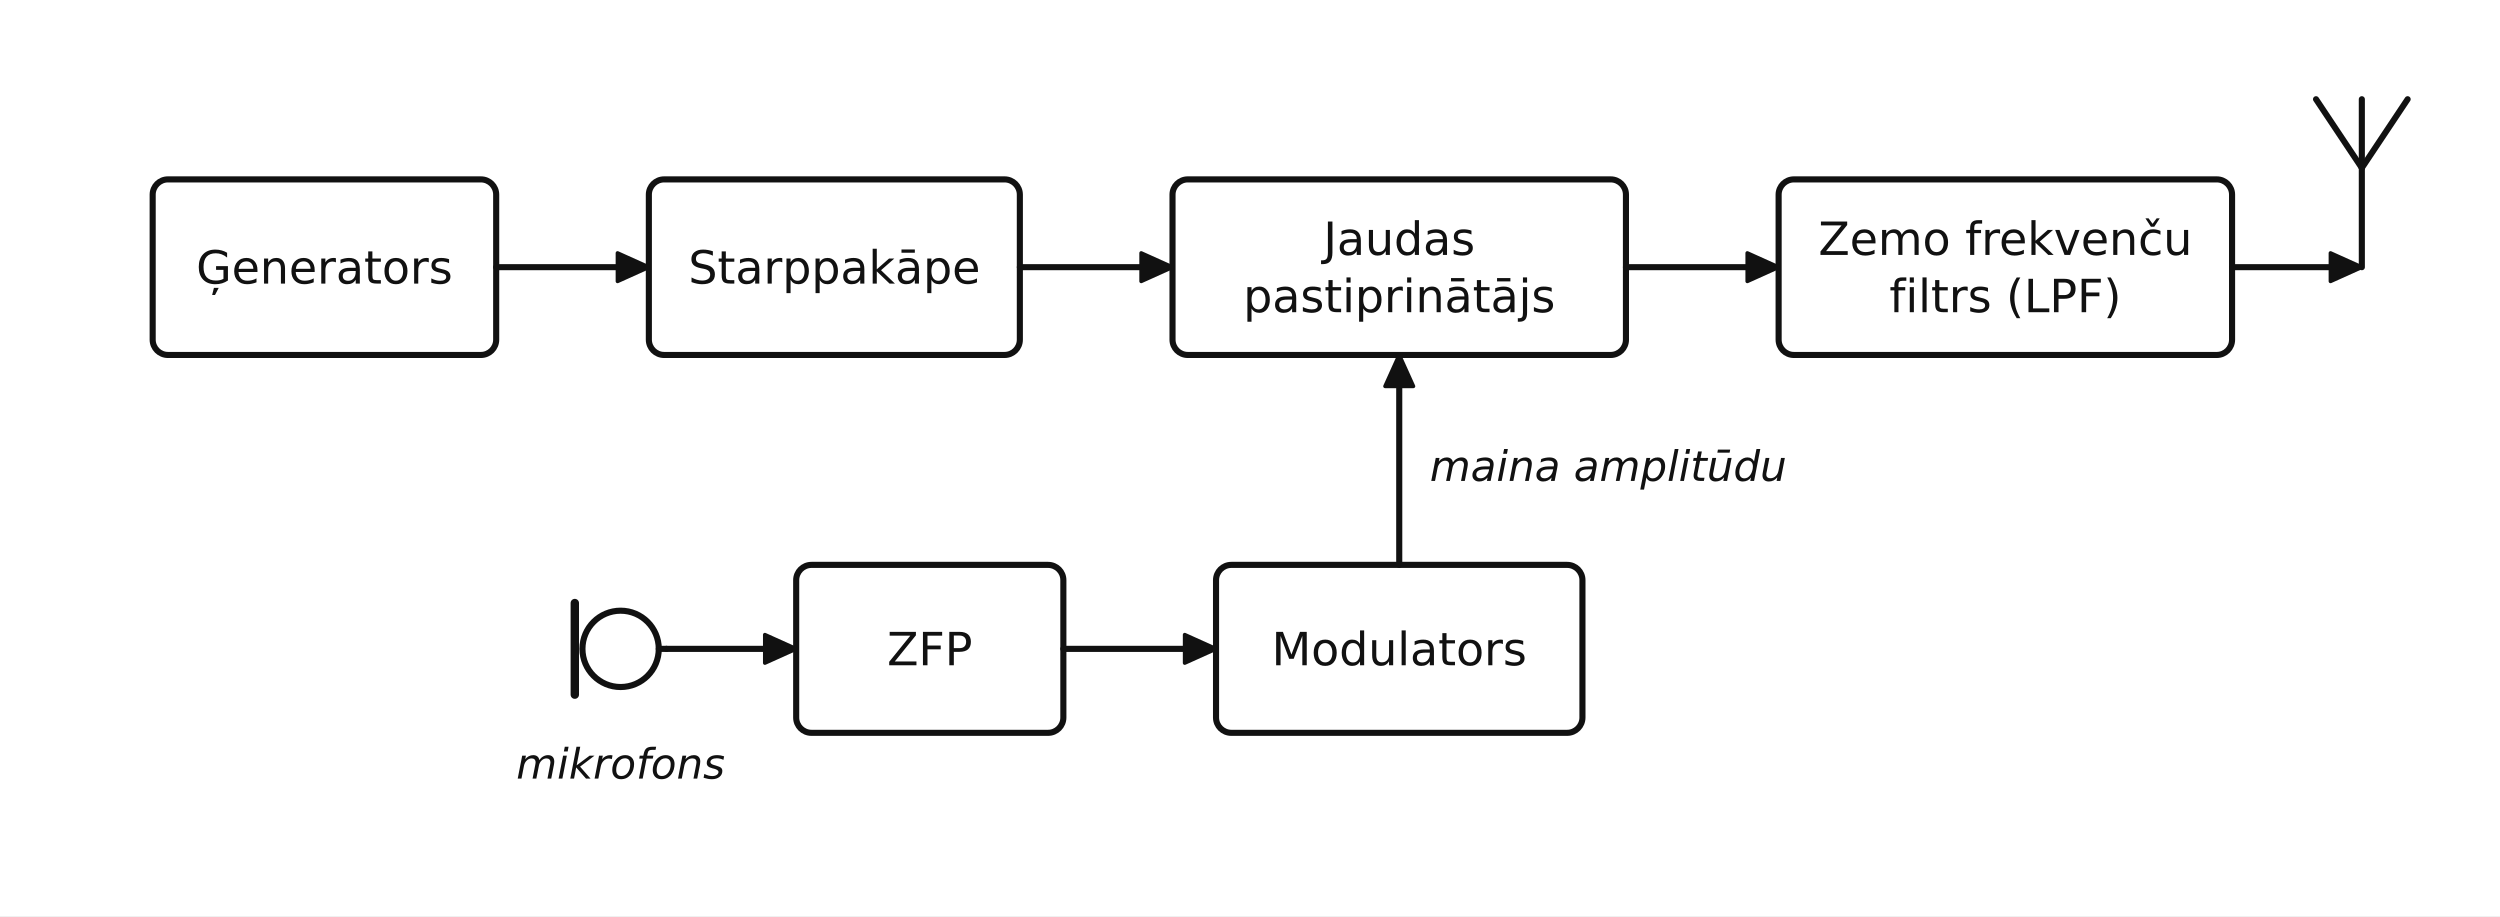
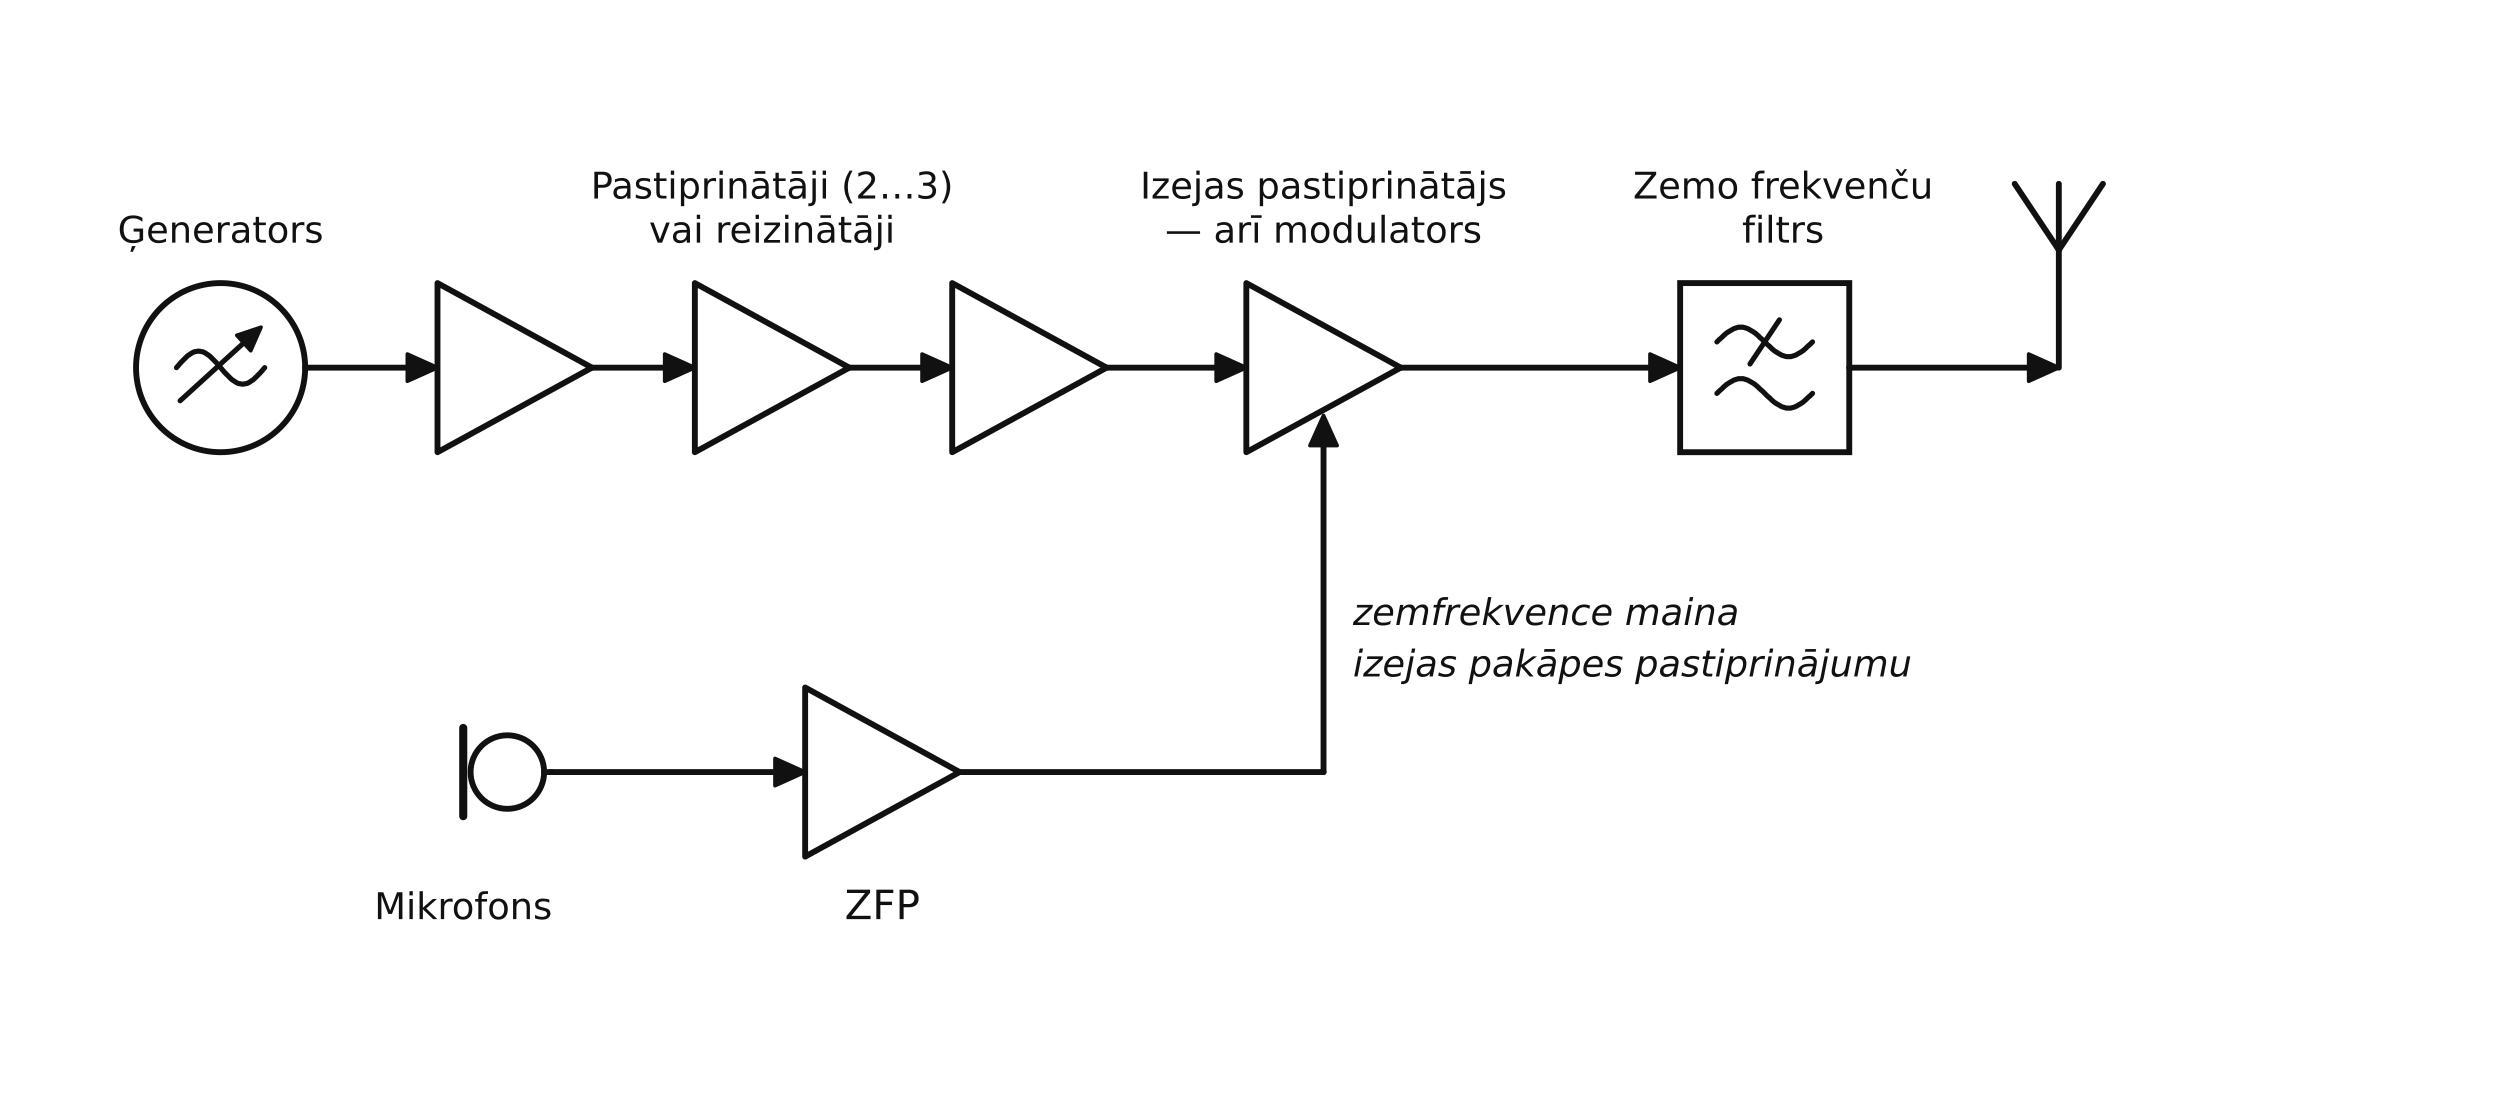
- <svg xmlns="http://www.w3.org/2000/svg" viewBox="0 0 655 240" width="655" height="240" font-family="DejaVu Sans, Arial, Helvetica, sans-serif">
-   <rect x="0" y="0" width="655" height="240" fill="white" />
-   <rect x="40.0" y="47.0" width="90.0" height="46.0" rx="4" fill="white" stroke="#111111" stroke-width="1.6" />
-   <text x="85.0" y="74.3" text-anchor="middle" font-size="12" fill="#111111">Ģenerators</text>
-   <line x1="130.0" y1="70.0" x2="164.6" y2="70.0" stroke="#111111" stroke-width="1.6" stroke-linecap="round" />
-   <polygon points="170.0,70.0 161.8,73.7 161.8,66.3" fill="#111111" stroke="#111111" stroke-width="1" stroke-linejoin="round" stroke-linecap="round" />
-   <rect x="170.0" y="47.0" width="97.2" height="46.0" rx="4" fill="white" stroke="#111111" stroke-width="1.6" />
-   <text x="218.6" y="74.3" text-anchor="middle" font-size="12" fill="#111111">Starppakāpe</text>
-   <line x1="267.2" y1="70.0" x2="301.8" y2="70.0" stroke="#111111" stroke-width="1.6" stroke-linecap="round" />
-   <polygon points="307.2,70.0 299.0,73.7 299.0,66.3" fill="#111111" stroke="#111111" stroke-width="1" stroke-linejoin="round" stroke-linecap="round" />
-   <rect x="307.2" y="47.0" width="118.8" height="46.0" rx="4" fill="white" stroke="#111111" stroke-width="1.6" />
-   <text x="366.6" y="66.8" text-anchor="middle" font-size="12" fill="#111111">Jaudas</text>
-   <text x="366.6" y="81.8" text-anchor="middle" font-size="12" fill="#111111">pastiprinātājs</text>
-   <line x1="426.0" y1="70.0" x2="460.6" y2="70.0" stroke="#111111" stroke-width="1.6" stroke-linecap="round" />
-   <polygon points="466.0,70.0 457.8,73.7 457.8,66.3" fill="#111111" stroke="#111111" stroke-width="1" stroke-linejoin="round" stroke-linecap="round" />
-   <rect x="466.0" y="47.0" width="118.8" height="46.0" rx="4" fill="white" stroke="#111111" stroke-width="1.6" />
-   <text x="525.4" y="66.8" text-anchor="middle" font-size="12" fill="#111111">Zemo frekvenču</text>
-   <text x="525.4" y="81.8" text-anchor="middle" font-size="12" fill="#111111">filtrs (LPF)</text>
-   <line x1="584.8" y1="70.0" x2="613.4" y2="70.0" stroke="#111111" stroke-width="1.6" stroke-linecap="round" />
-   <polygon points="618.8,70.0 610.6,73.7 610.6,66.3" fill="#111111" stroke="#111111" stroke-width="1" stroke-linejoin="round" stroke-linecap="round" />
-   <line x1="618.8" y1="70.0" x2="618.8" y2="26.0" stroke="#111111" stroke-width="1.6" stroke-linecap="round" />
-   <line x1="618.8" y1="44.0" x2="606.8" y2="26.0" stroke="#111111" stroke-width="1.6" stroke-linecap="round" />
-   <line x1="618.8" y1="44.0" x2="630.8" y2="26.0" stroke="#111111" stroke-width="1.6" stroke-linecap="round" />
-   <rect x="318.6" y="148.0" width="96.0" height="44.0" rx="4" fill="white" stroke="#111111" stroke-width="1.6" />
-   <text x="366.6" y="174.3" text-anchor="middle" font-size="12" fill="#111111">Modulators</text>
-   <line x1="366.6" y1="148.0" x2="366.6" y2="98.4" stroke="#111111" stroke-width="1.6" stroke-linecap="round" />
-   <polygon points="366.6,93.0 370.3,101.2 362.9,101.2" fill="#111111" stroke="#111111" stroke-width="1" stroke-linejoin="round" stroke-linecap="round" />
-   <rect x="208.6" y="148.0" width="70.0" height="44.0" rx="4" fill="white" stroke="#111111" stroke-width="1.6" />
-   <text x="243.6" y="174.3" text-anchor="middle" font-size="12" fill="#111111">ZFP</text>
-   <line x1="278.6" y1="170.0" x2="313.2" y2="170.0" stroke="#111111" stroke-width="1.6" stroke-linecap="round" />
-   <polygon points="318.6,170.0 310.4,173.7 310.4,166.3" fill="#111111" stroke="#111111" stroke-width="1" stroke-linejoin="round" stroke-linecap="round" />
-   <circle cx="162.6" cy="170.0" r="10.0" fill="white" stroke="#111111" stroke-width="1.6" />
-   <line x1="150.6" y1="158.0" x2="150.6" y2="182.0" stroke="#111111" stroke-width="2.2" stroke-linecap="round" />
-   <line x1="172.6" y1="170.0" x2="174.6" y2="170.0" stroke="#111111" stroke-width="1.6" stroke-linecap="round" />
-   <line x1="174.6" y1="170.0" x2="203.2" y2="170.0" stroke="#111111" stroke-width="1.6" stroke-linecap="round" />
-   <polygon points="208.6,170.0 200.4,173.7 200.4,166.3" fill="#111111" stroke="#111111" stroke-width="1" stroke-linejoin="round" stroke-linecap="round" />
-   <text x="162.6" y="204.0" text-anchor="middle" font-size="11" fill="#111111" font-style="italic">mikrofons</text>
-   <text x="374.6" y="126.0" text-anchor="start" font-size="11" fill="#111111" font-style="italic">maina amplitūdu</text>
+ <svg xmlns="http://www.w3.org/2000/svg" viewBox="0 0 680 300" width="680" height="300" font-family="DejaVu Sans, Arial, Helvetica, sans-serif">
+   <rect x="0" y="0" width="680" height="300" fill="white" />
+   <circle cx="60.0" cy="100.0" r="23.0" fill="white" stroke="#111111" stroke-width="1.6" />
+   <polyline points="48.0,100.0 48.6,99.3 49.2,98.6 49.8,98.0 50.4,97.4 51.0,96.8 51.6,96.4 52.2,96.0 52.8,95.7 53.4,95.6 54.0,95.5 54.6,95.6 55.2,95.7 55.8,96.0 56.4,96.4 57.0,96.8 57.6,97.4 58.2,98.0 58.8,98.6 59.4,99.3 60.0,100.0 60.6,100.7 61.2,101.4 61.8,102.0 62.4,102.6 63.0,103.2 63.6,103.6 64.2,104.0 64.8,104.3 65.4,104.4 66.0,104.5 66.6,104.4 67.2,104.3 67.8,104.0 68.4,103.6 69.0,103.2 69.6,102.6 70.2,102.0 70.8,101.4 71.4,100.7 72.0,100.0" fill="none" stroke="#111111" stroke-width="1.4" stroke-linejoin="round" stroke-linecap="round" />
+   <line x1="49.0" y1="109.0" x2="67.9" y2="91.8" stroke="#111111" stroke-width="1.4" stroke-linecap="round" />
+   <polygon points="71.0,89.0 68.2,95.4 64.4,91.2" fill="#111111" stroke="#111111" stroke-width="1" stroke-linejoin="round" stroke-linecap="round" />
+   <polygon points="119.0,77.0 119.0,123.0 161.0,100.0" fill="white" stroke="#111111" stroke-width="1.6" stroke-linejoin="round" stroke-linecap="round" />
+   <line x1="83.0" y1="100.0" x2="113.6" y2="100.0" stroke="#111111" stroke-width="1.6" stroke-linecap="round" />
+   <polygon points="119.0,100.0 110.8,103.7 110.8,96.3" fill="#111111" stroke="#111111" stroke-width="1" stroke-linejoin="round" stroke-linecap="round" />
+   <polygon points="189.0,77.0 189.0,123.0 231.0,100.0" fill="white" stroke="#111111" stroke-width="1.6" stroke-linejoin="round" stroke-linecap="round" />
+   <line x1="161.0" y1="100.0" x2="183.6" y2="100.0" stroke="#111111" stroke-width="1.6" stroke-linecap="round" />
+   <polygon points="189.0,100.0 180.8,103.7 180.8,96.3" fill="#111111" stroke="#111111" stroke-width="1" stroke-linejoin="round" stroke-linecap="round" />
+   <polygon points="259.0,77.0 259.0,123.0 301.0,100.0" fill="white" stroke="#111111" stroke-width="1.6" stroke-linejoin="round" stroke-linecap="round" />
+   <line x1="231.0" y1="100.0" x2="253.6" y2="100.0" stroke="#111111" stroke-width="1.6" stroke-linecap="round" />
+   <polygon points="259.0,100.0 250.8,103.7 250.8,96.3" fill="#111111" stroke="#111111" stroke-width="1" stroke-linejoin="round" stroke-linecap="round" />
+   <polygon points="339.0,77.0 339.0,123.0 381.0,100.0" fill="white" stroke="#111111" stroke-width="1.6" stroke-linejoin="round" stroke-linecap="round" />
+   <line x1="301.0" y1="100.0" x2="333.6" y2="100.0" stroke="#111111" stroke-width="1.6" stroke-linecap="round" />
+   <polygon points="339.0,100.0 330.8,103.7 330.8,96.3" fill="#111111" stroke="#111111" stroke-width="1" stroke-linejoin="round" stroke-linecap="round" />
+   <rect x="457.0" y="77.0" width="46.0" height="46.0" rx="0" fill="white" stroke="#111111" stroke-width="1.6" />
+   <polyline points="467.0,93.0 467.6,92.4 468.3,91.8 468.9,91.2 469.6,90.6 470.2,90.2 470.9,89.8 471.6,89.4 472.2,89.2 472.9,89.0 473.5,89.0 474.1,89.0 474.8,89.2 475.4,89.4 476.1,89.8 476.8,90.2 477.4,90.6 478.1,91.2 478.7,91.8 479.4,92.4 480.0,93.0 480.6,93.6 481.3,94.2 481.9,94.8 482.6,95.4 483.2,95.8 483.9,96.2 484.6,96.6 485.2,96.8 485.9,97.0 486.5,97.0 487.1,97.0 487.8,96.8 488.4,96.6 489.1,96.2 489.8,95.8 490.4,95.4 491.1,94.8 491.7,94.2 492.4,93.6 493.0,93.0" fill="none" stroke="#111111" stroke-width="1.4" stroke-linejoin="round" stroke-linecap="round" />
+   <line x1="476.0" y1="99.0" x2="484.0" y2="87.0" stroke="#111111" stroke-width="1.4" stroke-linecap="round" />
+   <polyline points="467.0,107.0 467.6,106.4 468.3,105.8 468.9,105.2 469.6,104.6 470.2,104.2 470.9,103.8 471.6,103.4 472.2,103.2 472.9,103.0 473.5,103.0 474.1,103.0 474.8,103.2 475.4,103.4 476.1,103.8 476.8,104.2 477.4,104.6 478.1,105.2 478.7,105.8 479.4,106.4 480.0,107.0 480.6,107.6 481.3,108.2 481.9,108.8 482.6,109.4 483.2,109.8 483.9,110.2 484.6,110.6 485.2,110.8 485.9,111.0 486.5,111.0 487.1,111.0 487.8,110.8 488.4,110.6 489.1,110.2 489.8,109.8 490.4,109.4 491.1,108.8 491.7,108.2 492.4,107.6 493.0,107.0" fill="none" stroke="#111111" stroke-width="1.4" stroke-linejoin="round" stroke-linecap="round" />
+   <line x1="381.0" y1="100.0" x2="451.6" y2="100.0" stroke="#111111" stroke-width="1.6" stroke-linecap="round" />
+   <polygon points="457.0,100.0 448.8,103.7 448.8,96.3" fill="#111111" stroke="#111111" stroke-width="1" stroke-linejoin="round" stroke-linecap="round" />
+   <line x1="503.0" y1="100.0" x2="554.6" y2="100.0" stroke="#111111" stroke-width="1.6" stroke-linecap="round" />
+   <polygon points="560.0,100.0 551.8,103.7 551.8,96.3" fill="#111111" stroke="#111111" stroke-width="1" stroke-linejoin="round" stroke-linecap="round" />
+   <line x1="560.0" y1="100.0" x2="560.0" y2="50.0" stroke="#111111" stroke-width="1.6" stroke-linecap="round" />
+   <line x1="560.0" y1="68.0" x2="548.0" y2="50.0" stroke="#111111" stroke-width="1.6" stroke-linecap="round" />
+   <line x1="560.0" y1="68.0" x2="572.0" y2="50.0" stroke="#111111" stroke-width="1.6" stroke-linecap="round" />
+   <circle cx="138.0" cy="210.0" r="10.0" fill="white" stroke="#111111" stroke-width="1.6" />
+   <line x1="126.0" y1="198.0" x2="126.0" y2="222.0" stroke="#111111" stroke-width="2.2" stroke-linecap="round" />
+   <line x1="148.0" y1="210.0" x2="150.0" y2="210.0" stroke="#111111" stroke-width="1.6" stroke-linecap="round" />
+   <polygon points="219.0,187.0 219.0,233.0 261.0,210.0" fill="white" stroke="#111111" stroke-width="1.6" stroke-linejoin="round" stroke-linecap="round" />
+   <line x1="150.0" y1="210.0" x2="213.6" y2="210.0" stroke="#111111" stroke-width="1.6" stroke-linecap="round" />
+   <polygon points="219.0,210.0 210.8,213.7 210.8,206.3" fill="#111111" stroke="#111111" stroke-width="1" stroke-linejoin="round" stroke-linecap="round" />
+   <line x1="261.0" y1="210.0" x2="360.0" y2="210.0" stroke="#111111" stroke-width="1.6" stroke-linecap="round" />
+   <line x1="360.0" y1="210.0" x2="360.0" y2="118.4" stroke="#111111" stroke-width="1.6" stroke-linecap="round" />
+   <polygon points="360.0,113.0 363.7,121.2 356.3,121.2" fill="#111111" stroke="#111111" stroke-width="1" stroke-linejoin="round" stroke-linecap="round" />
+   <text x="60.0" y="66.0" text-anchor="middle" font-size="10" fill="#111111">Ģenerators</text>
+   <text x="210.0" y="54.0" text-anchor="middle" font-size="10" fill="#111111">Pastiprinātāji (2…3)</text>
+   <text x="210.0" y="66.0" text-anchor="middle" font-size="10" fill="#111111">vai reizinātāji</text>
+   <text x="360.0" y="54.0" text-anchor="middle" font-size="10" fill="#111111">Izejas pastiprinātājs</text>
+   <text x="360.0" y="66.0" text-anchor="middle" font-size="10" fill="#111111">— arī modulators</text>
+   <text x="485.0" y="54.0" text-anchor="middle" font-size="10" fill="#111111">Zemo frekvenču</text>
+   <text x="485.0" y="66.0" text-anchor="middle" font-size="10" fill="#111111">filtrs</text>
+   <text x="126.0" y="250.0" text-anchor="middle" font-size="10" fill="#111111">Mikrofons</text>
+   <text x="240.0" y="250.0" text-anchor="middle" font-size="11" fill="#111111">ZFP</text>
+   <text x="368.0" y="170.0" text-anchor="start" font-size="10" fill="#111111" font-style="italic">zemfrekvence maina</text>
+   <text x="368.0" y="184.0" text-anchor="start" font-size="10" fill="#111111" font-style="italic">izejas pakāpes pastiprinājumu</text>
</svg>
